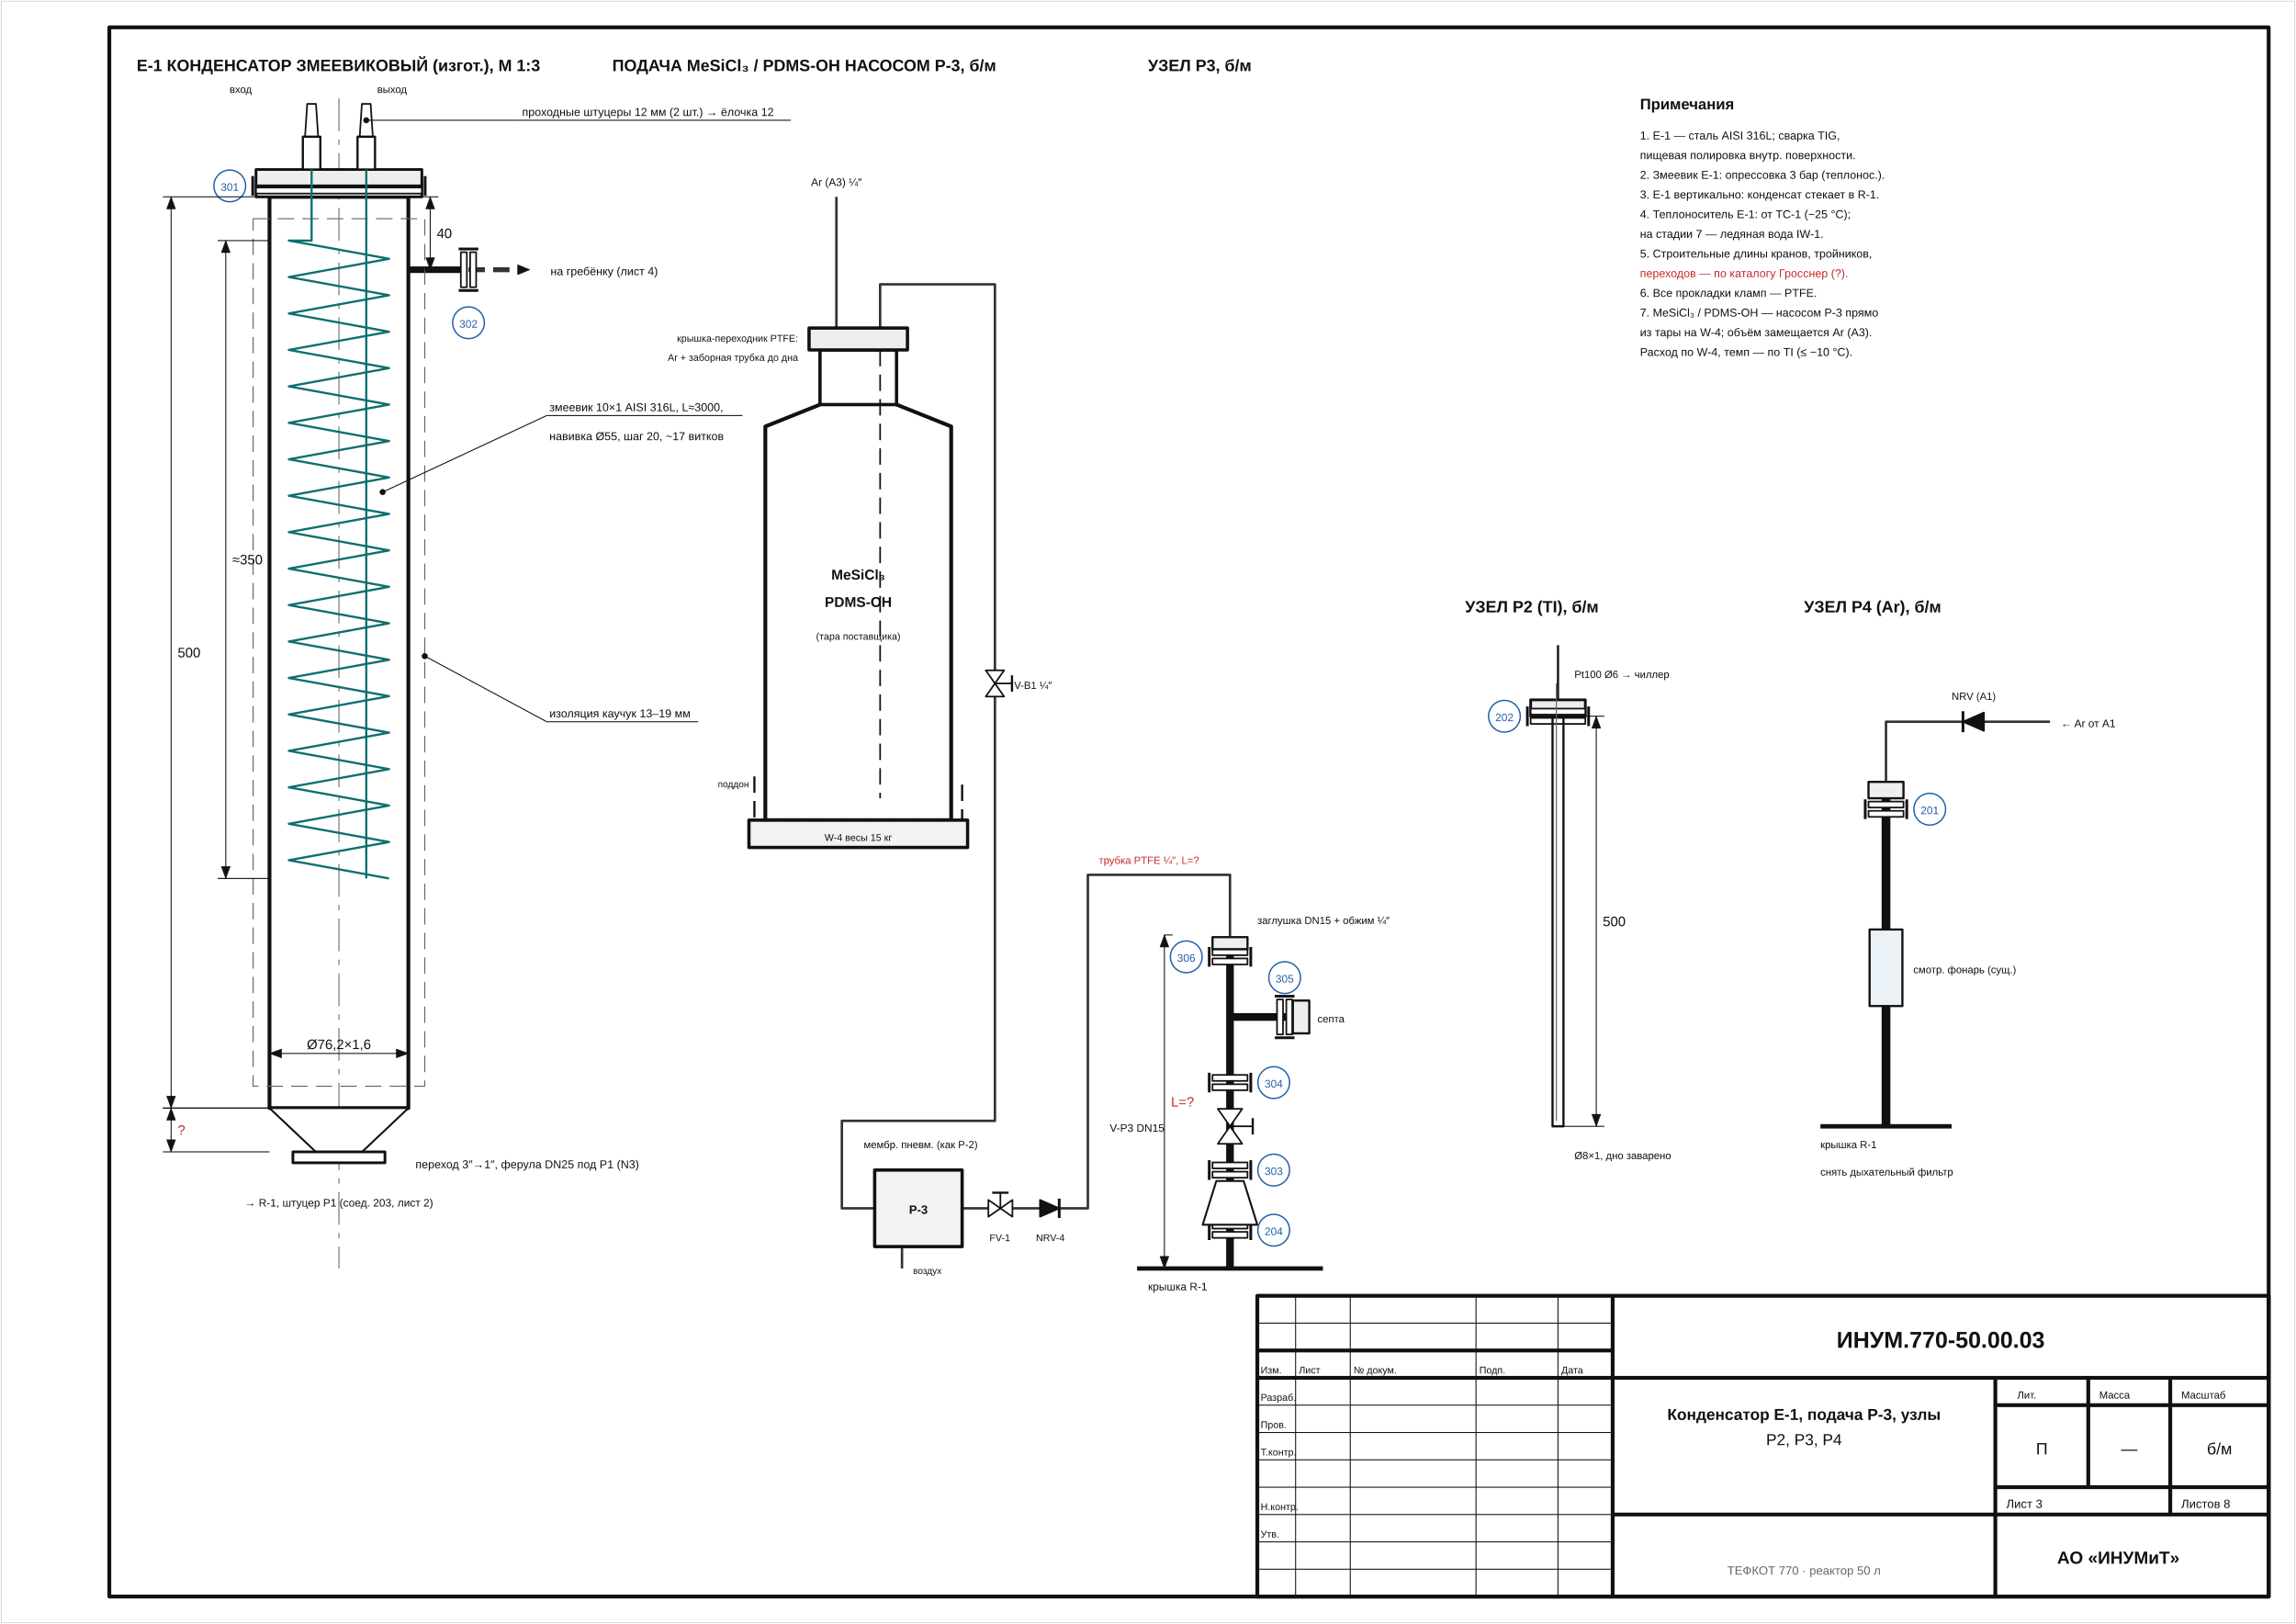
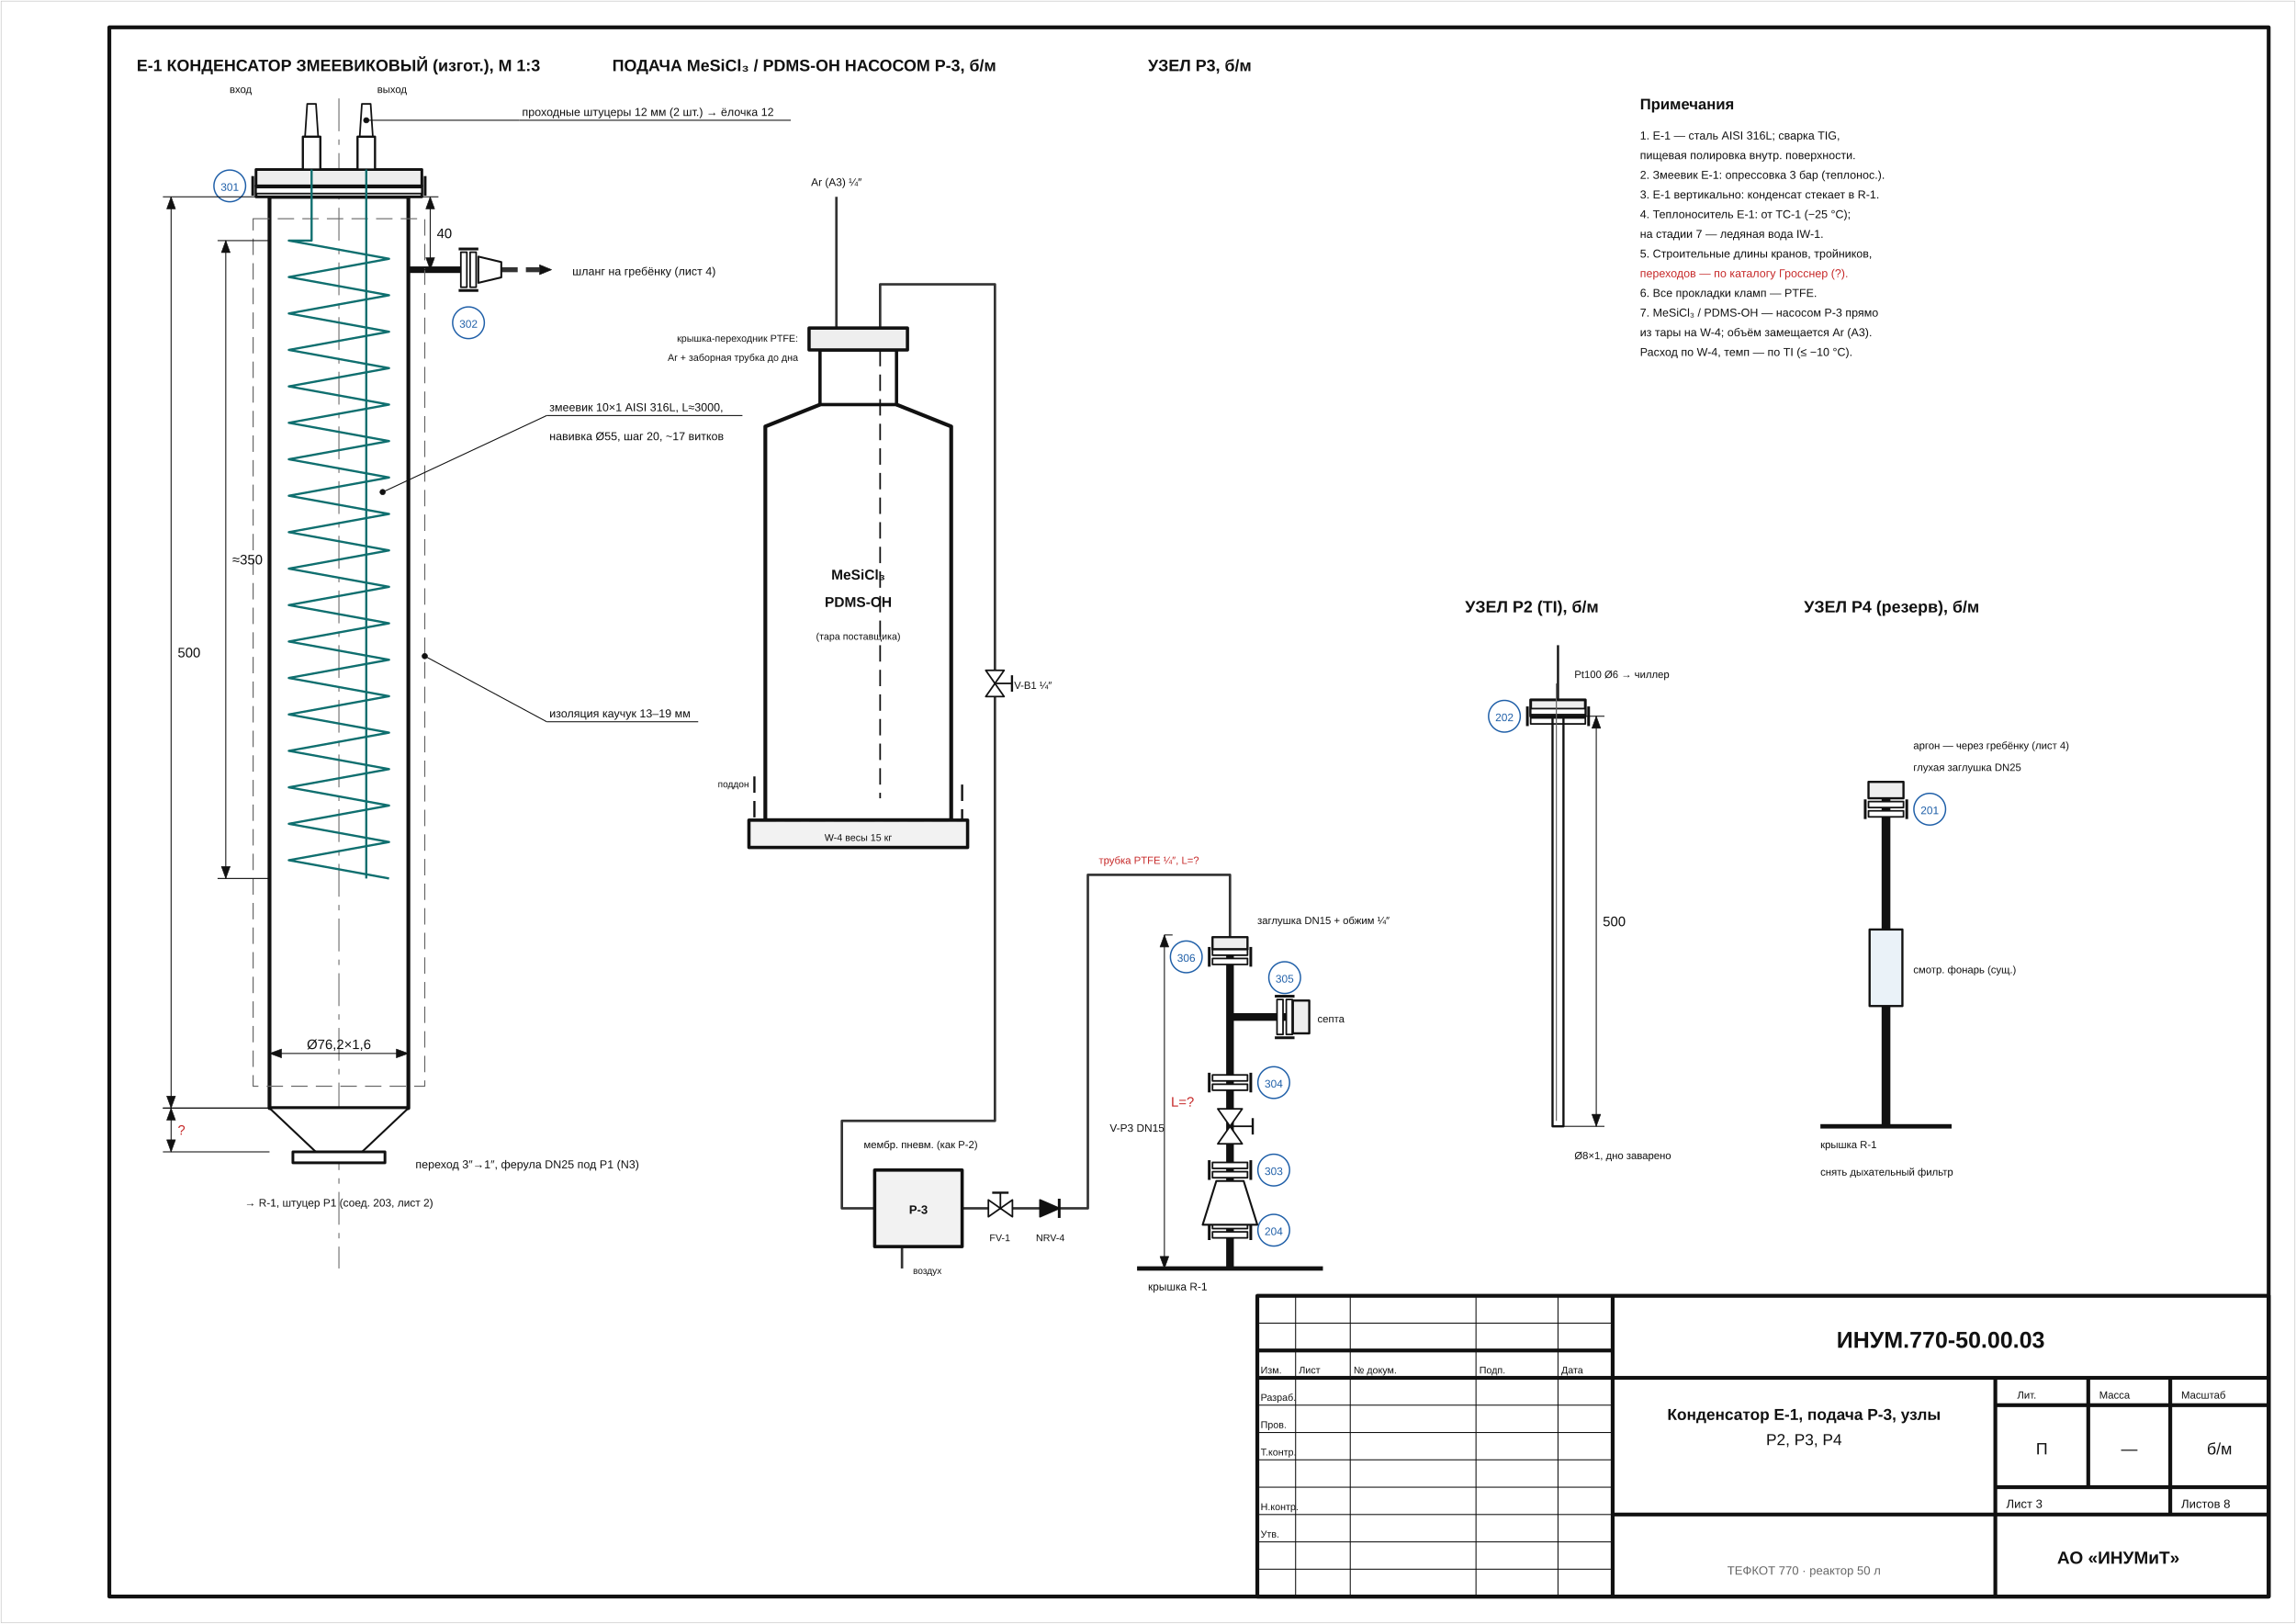
<svg xmlns="http://www.w3.org/2000/svg" viewBox="0 0 420.0 297.0" width="420.0mm" height="297.0mm" font-family="Arial, 'Liberation Sans', sans-serif">
  <rect width="100%" height="100%" fill="#fff" />
  <path d="M230.00,247.00 L295.00,247.00" fill="none" stroke="#111111" stroke-width="0.7" stroke-linejoin="round" />
  <path d="M230.00,252.00 L295.00,252.00" fill="none" stroke="#111111" stroke-width="0.7" stroke-linejoin="round" />
  <path d="M295.00,237.00 L295.00,292.00" fill="none" stroke="#111111" stroke-width="0.7" stroke-linejoin="round" />
  <path d="M295.00,252.00 L415.00,252.00" fill="none" stroke="#111111" stroke-width="0.7" stroke-linejoin="round" />
  <path d="M365.00,252.00 L365.00,292.00" fill="none" stroke="#111111" stroke-width="0.7" stroke-linejoin="round" />
  <path d="M295.00,277.00 L415.00,277.00" fill="none" stroke="#111111" stroke-width="0.7" stroke-linejoin="round" />
  <path d="M365.00,257.00 L415.00,257.00" fill="none" stroke="#111111" stroke-width="0.7" stroke-linejoin="round" />
  <path d="M365.00,272.00 L415.00,272.00" fill="none" stroke="#111111" stroke-width="0.7" stroke-linejoin="round" />
  <path d="M382.00,252.00 L382.00,272.00" fill="none" stroke="#111111" stroke-width="0.7" stroke-linejoin="round" />
  <path d="M397.00,252.00 L397.00,272.00" fill="none" stroke="#111111" stroke-width="0.7" stroke-linejoin="round" />
  <path d="M397.00,272.00 L397.00,277.00" fill="none" stroke="#111111" stroke-width="0.7" stroke-linejoin="round" />
  <path d="M74.70,49.33 L84.70,49.33" fill="none" stroke="#111111" stroke-width="1.2" stroke-linejoin="round" />
-   <path d="M85.70,49.33 L94.70,49.33" fill="none" stroke="#333333" stroke-width="0.9" stroke-dasharray="3 1.5" stroke-linejoin="round" />
+   <path d="M91.70,49.33 L98.70,49.33" fill="none" stroke="#333333" stroke-width="0.9" stroke-dasharray="3 1.5" stroke-linejoin="round" />
  <path d="M150.00,74.00 L140.00,78.00 L140.00,150.00 L174.00,150.00 L174.00,78.00 L164.00,74.00" fill="none" stroke="#111111" stroke-width="0.7" stroke-linejoin="round" />
  <path d="M153.00,60.00 L153.00,36.00" fill="none" stroke="#333333" stroke-width="0.45" stroke-linejoin="round" />
  <path d="M161.00,60.00 L161.00,52.00 L182.00,52.00 L182.00,205.00 L154.00,205.00 L154.00,221.00 L160.00,221.00" fill="none" stroke="#333333" stroke-width="0.45" stroke-linejoin="round" />
  <path d="M165.00,228.00 L165.00,232.00" fill="none" stroke="#333333" stroke-width="0.45" stroke-linejoin="round" />
  <path d="M176.00,221.00 L199.00,221.00 L199.00,160.00 L225.00,160.00 L225.00,171.40" fill="none" stroke="#333333" stroke-width="0.45" stroke-linejoin="round" />
  <path d="M225.00,232.00 L225.00,174.00" fill="none" stroke="#111111" stroke-width="1.4" stroke-linejoin="round" />
  <path d="M225.00,186.00 L236.50,186.00" fill="none" stroke="#111111" stroke-width="1.4" stroke-linejoin="round" />
  <path d="M345.00,206.00 L345.00,146.00" fill="none" stroke="#111111" stroke-width="1.6" stroke-linejoin="round" />
-   <path d="M345.00,143.00 L345.00,132.00 L375.00,132.00" fill="none" stroke="#333333" stroke-width="0.45" stroke-linejoin="round" />
  <path d="M0.20,0.20 L419.80,0.20 L419.80,296.80 L0.20,296.80 Z" fill="none" stroke="#bbbbbb" stroke-width="0.1" stroke-linejoin="round" />
  <path d="M20.00,5.00 L415.00,5.00 L415.00,292.00 L20.00,292.00 Z" fill="none" stroke="#111111" stroke-width="0.7" stroke-linejoin="round" />
  <path d="M230.00,237.00 L415.00,237.00 L415.00,292.00 L230.00,292.00 Z" fill="none" stroke="#111111" stroke-width="0.7" stroke-linejoin="round" />
  <path d="M230.00,242.00 L295.00,242.00" fill="none" stroke="#111111" stroke-width="0.18" stroke-linejoin="round" />
  <path d="M230.00,257.00 L295.00,257.00" fill="none" stroke="#111111" stroke-width="0.18" stroke-linejoin="round" />
  <path d="M230.00,262.00 L295.00,262.00" fill="none" stroke="#111111" stroke-width="0.18" stroke-linejoin="round" />
  <path d="M230.00,267.00 L295.00,267.00" fill="none" stroke="#111111" stroke-width="0.18" stroke-linejoin="round" />
  <path d="M230.00,272.00 L295.00,272.00" fill="none" stroke="#111111" stroke-width="0.18" stroke-linejoin="round" />
  <path d="M230.00,277.00 L295.00,277.00" fill="none" stroke="#111111" stroke-width="0.18" stroke-linejoin="round" />
  <path d="M230.00,282.00 L295.00,282.00" fill="none" stroke="#111111" stroke-width="0.18" stroke-linejoin="round" />
  <path d="M230.00,287.00 L295.00,287.00" fill="none" stroke="#111111" stroke-width="0.18" stroke-linejoin="round" />
  <path d="M237.00,237.00 L237.00,292.00" fill="none" stroke="#111111" stroke-width="0.18" stroke-linejoin="round" />
  <path d="M247.00,237.00 L247.00,292.00" fill="none" stroke="#111111" stroke-width="0.18" stroke-linejoin="round" />
  <path d="M270.00,237.00 L270.00,292.00" fill="none" stroke="#111111" stroke-width="0.18" stroke-linejoin="round" />
  <path d="M285.00,237.00 L285.00,292.00" fill="none" stroke="#111111" stroke-width="0.18" stroke-linejoin="round" />
  <text x="230.60" y="251.20" font-size="1.8" text-anchor="start" fill="#111111">Изм.</text>
  <text x="237.60" y="251.20" font-size="1.8" text-anchor="start" fill="#111111">Лист</text>
  <text x="247.60" y="251.20" font-size="1.8" text-anchor="start" fill="#111111">№ докум.</text>
  <text x="270.60" y="251.20" font-size="1.8" text-anchor="start" fill="#111111">Подп.</text>
  <text x="285.60" y="251.20" font-size="1.8" text-anchor="start" fill="#111111">Дата</text>
  <text x="230.60" y="256.20" font-size="1.8" text-anchor="start" fill="#111111">Разраб.</text>
  <text x="230.60" y="261.20" font-size="1.8" text-anchor="start" fill="#111111">Пров.</text>
  <text x="230.60" y="266.20" font-size="1.8" text-anchor="start" fill="#111111">Т.контр.</text>
  <text x="230.60" y="276.20" font-size="1.8" text-anchor="start" fill="#111111">Н.контр.</text>
  <text x="230.60" y="281.20" font-size="1.8" text-anchor="start" fill="#111111">Утв.</text>
  <text x="248.60" y="256.20" font-size="1.8" text-anchor="start" fill="#111111" />
  <text x="355.00" y="246.50" font-size="4.2" text-anchor="middle" fill="#111111" font-weight="bold">ИНУМ.770-50.00.03</text>
  <text x="330.00" y="259.70" font-size="2.9" text-anchor="middle" fill="#111111" font-weight="bold">Конденсатор E-1, подача P-3, узлы</text>
  <text x="330.00" y="264.30" font-size="2.9" text-anchor="middle" fill="#111111">P2, P3, P4</text>
  <text x="369.00" y="255.80" font-size="1.9" text-anchor="start" fill="#111111">Лит.</text>
  <text x="384.00" y="255.80" font-size="1.9" text-anchor="start" fill="#111111">Масса</text>
  <text x="399.00" y="255.80" font-size="1.9" text-anchor="start" fill="#111111">Масштаб</text>
  <text x="373.50" y="266.00" font-size="3" text-anchor="middle" fill="#111111">П</text>
  <text x="389.50" y="266.00" font-size="3" text-anchor="middle" fill="#111111">—</text>
  <text x="406.00" y="266.00" font-size="3" text-anchor="middle" fill="#111111">б/м</text>
  <text x="367.00" y="275.80" font-size="2.2" text-anchor="start" fill="#111111">Лист 3</text>
  <text x="399.00" y="275.80" font-size="2.2" text-anchor="start" fill="#111111">Листов 8</text>
  <text x="387.50" y="286.00" font-size="3.2" text-anchor="middle" fill="#111111" font-weight="bold">АО «ИНУМиТ»</text>
  <text x="330.00" y="288.00" font-size="2.2" text-anchor="middle" fill="#666666">ТЕФКОТ 770 · реактор 50 л</text>
  <text x="25.00" y="13.00" font-size="3.0" text-anchor="start" fill="#111111" font-weight="bold">E-1 КОНДЕНСАТОР ЗМЕЕВИКОВЫЙ (изгот.), М 1:3</text>
  <path d="M62.00,18.00 L62.00,232.00" fill="none" stroke="#666666" stroke-width="0.18" stroke-dasharray="6 1.5 1 1.5" stroke-linejoin="round" />
  <path d="M49.30,36.00 L74.70,36.00 L74.70,202.67 L49.30,202.67 Z" fill="none" stroke="#111111" stroke-width="0.7" stroke-linejoin="round" />
  <path d="M46.30,40.00 L77.70,40.00 L77.70,198.67 L46.30,198.67 Z" fill="none" stroke="#666666" stroke-width="0.2" stroke-dasharray="3 1.5" stroke-linejoin="round" />
  <path d="M77.70,120.00 L100.00,132.00" fill="none" stroke="#111111" stroke-width="0.18" stroke-linejoin="round" />
  <path d="M100.00,132.00 L127.72,132.00" fill="none" stroke="#111111" stroke-width="0.18" stroke-linejoin="round" />
  <text x="100.50" y="131.20" font-size="2.1" text-anchor="start" fill="#111111">изоляция каучук 13–19 мм</text>
  <circle cx="77.70" cy="120.00" r="0.50" fill="#111111" stroke="#111111" stroke-width="0.1" />
  <path d="M46.83,34.00 L77.17,34.00 L77.17,36.00 L46.83,36.00 Z" fill="#ffffff" stroke="#111111" stroke-width="0.5" stroke-linejoin="round" />
  <path d="M46.83,32.60 L77.17,32.60 L77.17,33.70 L46.83,33.70 Z" fill="#ffffff" stroke="#111111" stroke-width="0.3" stroke-linejoin="round" />
  <path d="M46.83,34.30 L77.17,34.30 L77.17,35.40 L46.83,35.40 Z" fill="#ffffff" stroke="#111111" stroke-width="0.3" stroke-linejoin="round" />
  <path d="M46.23,32.20 L46.23,35.80" fill="none" stroke="#111111" stroke-width="0.5" stroke-linejoin="round" />
  <path d="M77.77,32.20 L77.77,35.80" fill="none" stroke="#111111" stroke-width="0.5" stroke-linejoin="round" />
  <circle cx="42.03" cy="34.00" r="2.90" fill="#ffffff" stroke="#1f5fa8" stroke-width="0.25" />
  <text x="42.03" y="34.90" font-size="2.0" text-anchor="middle" fill="#1f5fa8">301</text>
  <path d="M46.83,31.00 L77.17,31.00 L77.17,34.00 L46.83,34.00 Z" fill="#eeeeee" stroke="#111111" stroke-width="0.5" stroke-linejoin="round" />
  <path d="M55.40,25.00 L58.60,25.00 L58.60,31.00 L55.40,31.00 Z" fill="#ffffff" stroke="#111111" stroke-width="0.4" stroke-linejoin="round" />
  <path d="M55.80,25.00 L56.20,19.00 L57.80,19.00 L58.20,25.00" fill="none" stroke="#111111" stroke-width="0.3" stroke-linejoin="round" />
  <path d="M65.40,25.00 L68.60,25.00 L68.60,31.00 L65.40,31.00 Z" fill="#ffffff" stroke="#111111" stroke-width="0.4" stroke-linejoin="round" />
  <path d="M65.80,25.00 L66.20,19.00 L67.80,19.00 L68.20,25.00" fill="none" stroke="#111111" stroke-width="0.3" stroke-linejoin="round" />
  <path d="M67.00,22.00 L95.00,22.00" fill="none" stroke="#111111" stroke-width="0.18" stroke-linejoin="round" />
  <path d="M95.00,22.00 L144.66,22.00" fill="none" stroke="#111111" stroke-width="0.18" stroke-linejoin="round" />
  <text x="95.50" y="21.20" font-size="2.1" text-anchor="start" fill="#111111">проходные штуцеры 12 мм (2 шт.) → ёлочка 12</text>
  <circle cx="67.00" cy="22.00" r="0.50" fill="#111111" stroke="#111111" stroke-width="0.1" />
  <text x="42.00" y="17.00" font-size="1.9" text-anchor="start" fill="#111111">вход</text>
  <text x="69.00" y="17.00" font-size="1.9" text-anchor="start" fill="#111111">выход</text>
  <path d="M57.00,31.00 L57.00,44.00 L52.83,44.00 L71.17,47.33 L52.83,50.67 L71.17,54.00 L52.83,57.33 L71.17,60.67 L52.83,64.00 L71.17,67.33 L52.83,70.67 L71.17,74.00 L52.83,77.33 L71.17,80.67 L52.83,84.00 L71.17,87.33 L52.83,90.67 L71.17,94.00 L52.83,97.33 L71.17,100.67 L52.83,104.00 L71.17,107.33 L52.83,110.67 L71.17,114.00 L52.83,117.33 L71.17,120.67 L52.83,124.00 L71.17,127.33 L52.83,130.67 L71.17,134.00 L52.83,137.33 L71.17,140.67 L52.83,144.00 L71.17,147.33 L52.83,150.67 L71.17,154.00 L52.83,157.33 L71.17,160.67" fill="none" stroke="#0f6f6f" stroke-width="0.4" stroke-linejoin="round" />
  <path d="M67.00,31.00 L67.00,160.67" fill="none" stroke="#0f6f6f" stroke-width="0.4" stroke-linejoin="round" />
  <path d="M70.00,90.00 L100.00,76.00" fill="none" stroke="#111111" stroke-width="0.18" stroke-linejoin="round" />
  <path d="M100.00,76.00 L135.81,76.00" fill="none" stroke="#111111" stroke-width="0.18" stroke-linejoin="round" />
  <text x="100.50" y="75.20" font-size="2.1" text-anchor="start" fill="#111111">змеевик 10×1 AISI 316L, L≈3000,</text>
  <circle cx="70.00" cy="90.00" r="0.50" fill="#111111" stroke="#111111" stroke-width="0.1" />
  <text x="100.50" y="80.50" font-size="2.1" text-anchor="start" fill="#111111">навивка Ø55, шаг 20, ~17 витков</text>
  <path d="M84.30,46.13 L85.40,46.13 L85.40,52.53 L84.30,52.53 Z" fill="#ffffff" stroke="#111111" stroke-width="0.3" stroke-linejoin="round" />
  <path d="M86.00,46.13 L87.10,46.13 L87.10,52.53 L86.00,52.53 Z" fill="#ffffff" stroke="#111111" stroke-width="0.3" stroke-linejoin="round" />
  <path d="M83.90,45.53 L87.50,45.53" fill="none" stroke="#111111" stroke-width="0.5" stroke-linejoin="round" />
  <path d="M83.90,53.13 L87.50,53.13" fill="none" stroke="#111111" stroke-width="0.5" stroke-linejoin="round" />
  <circle cx="85.70" cy="59.03" r="2.90" fill="#ffffff" stroke="#1f5fa8" stroke-width="0.25" />
  <text x="85.70" y="59.93" font-size="2.0" text-anchor="middle" fill="#1f5fa8">302</text>
-   <path d="M96.90,49.33 L94.70,50.23 L94.70,48.43 Z" fill="#111111" stroke="#111111" stroke-width="0.1" stroke-linejoin="round" />
-   <text x="100.70" y="50.33" font-size="2.1" text-anchor="start" fill="#111111">на гребёнку (лист 4)</text>
+   <path d="M87.50,46.93 L91.70,47.93 L91.70,50.73 L87.50,51.73 Z" fill="#ffffff" stroke="#111111" stroke-width="0.35" stroke-linejoin="round" />
+   <path d="M100.90,49.33 L98.70,50.23 L98.70,48.43 Z" fill="#111111" stroke="#111111" stroke-width="0.1" stroke-linejoin="round" />
+   <text x="104.70" y="50.33" font-size="2.1" text-anchor="start" fill="#111111">шланг на гребёнку (лист 4)</text>
  <path d="M49.30,202.67 L74.70,202.67 L66.23,210.67 L57.77,210.67 Z" fill="#ffffff" stroke="#111111" stroke-width="0.35" stroke-linejoin="round" />
  <path d="M53.58,210.67 L70.42,210.67 L70.42,212.67 L53.58,212.67 Z" fill="#ffffff" stroke="#111111" stroke-width="0.5" stroke-linejoin="round" />
  <text x="76.00" y="213.67" font-size="2.1" text-anchor="start" fill="#111111">переход 3″→1″, ферула DN25 под P1 (N3)</text>
  <text x="62.00" y="220.67" font-size="2.0" text-anchor="middle" fill="#111111">→ R-1, штуцер P1 (соед. 203, лист 2)</text>
  <path d="M49.30,36.00 L29.80,36.00" fill="none" stroke="#111111" stroke-width="0.18" stroke-linejoin="round" />
  <path d="M49.30,202.67 L29.80,202.67" fill="none" stroke="#111111" stroke-width="0.18" stroke-linejoin="round" />
  <path d="M31.30,36.00 L31.30,202.67" fill="none" stroke="#111111" stroke-width="0.18" stroke-linejoin="round" />
  <path d="M31.30,36.00 L32.10,38.20 L30.50,38.20 Z" fill="#111111" stroke="#111111" stroke-width="0.1" stroke-linejoin="round" />
  <path d="M31.30,202.67 L30.50,200.47 L32.10,200.47 Z" fill="#111111" stroke="#111111" stroke-width="0.1" stroke-linejoin="round" />
  <text x="32.50" y="120.21" font-size="2.5" text-anchor="start" fill="#111111">500</text>
  <path d="M49.30,202.67 L29.80,202.67" fill="none" stroke="#111111" stroke-width="0.18" stroke-linejoin="round" />
  <path d="M49.30,210.67 L29.80,210.67" fill="none" stroke="#111111" stroke-width="0.18" stroke-linejoin="round" />
  <path d="M31.30,202.67 L31.30,210.67" fill="none" stroke="#111111" stroke-width="0.18" stroke-linejoin="round" />
  <path d="M31.30,202.67 L32.10,204.87 L30.50,204.87 Z" fill="#111111" stroke="#111111" stroke-width="0.1" stroke-linejoin="round" />
  <path d="M31.30,210.67 L30.50,208.47 L32.10,208.47 Z" fill="#111111" stroke="#111111" stroke-width="0.1" stroke-linejoin="round" />
  <text x="32.50" y="207.54" font-size="2.5" text-anchor="start" fill="#c62828">?</text>
  <path d="M74.70,36.00 L80.20,36.00" fill="none" stroke="#111111" stroke-width="0.18" stroke-linejoin="round" />
  <path d="M74.70,49.33 L80.20,49.33" fill="none" stroke="#111111" stroke-width="0.18" stroke-linejoin="round" />
  <path d="M78.70,36.00 L78.70,49.33" fill="none" stroke="#111111" stroke-width="0.18" stroke-linejoin="round" />
  <path d="M78.70,36.00 L79.50,38.20 L77.90,38.20 Z" fill="#111111" stroke="#111111" stroke-width="0.1" stroke-linejoin="round" />
  <path d="M78.70,49.33 L77.90,47.13 L79.50,47.13 Z" fill="#111111" stroke="#111111" stroke-width="0.1" stroke-linejoin="round" />
  <text x="79.90" y="43.54" font-size="2.5" text-anchor="start" fill="#111111">40</text>
  <path d="M49.30,44.00 L39.80,44.00" fill="none" stroke="#111111" stroke-width="0.18" stroke-linejoin="round" />
  <path d="M49.30,160.67 L39.80,160.67" fill="none" stroke="#111111" stroke-width="0.18" stroke-linejoin="round" />
  <path d="M41.30,44.00 L41.30,160.67" fill="none" stroke="#111111" stroke-width="0.18" stroke-linejoin="round" />
  <path d="M41.30,44.00 L42.10,46.20 L40.50,46.20 Z" fill="#111111" stroke="#111111" stroke-width="0.1" stroke-linejoin="round" />
  <path d="M41.30,160.67 L40.50,158.47 L42.10,158.47 Z" fill="#111111" stroke="#111111" stroke-width="0.1" stroke-linejoin="round" />
  <text x="42.50" y="103.21" font-size="2.5" text-anchor="start" fill="#111111">≈350</text>
  <path d="M49.30,192.67 L49.30,194.17" fill="none" stroke="#111111" stroke-width="0.18" stroke-linejoin="round" />
  <path d="M74.70,192.67 L74.70,194.17" fill="none" stroke="#111111" stroke-width="0.18" stroke-linejoin="round" />
  <path d="M49.30,192.67 L74.70,192.67" fill="none" stroke="#111111" stroke-width="0.18" stroke-linejoin="round" />
  <path d="M49.30,192.67 L51.50,191.87 L51.50,193.47 Z" fill="#111111" stroke="#111111" stroke-width="0.1" stroke-linejoin="round" />
  <path d="M74.70,192.67 L72.50,193.47 L72.50,191.87 Z" fill="#111111" stroke="#111111" stroke-width="0.1" stroke-linejoin="round" />
  <text x="62.00" y="191.87" font-size="2.5" text-anchor="middle" fill="#111111">Ø76,2×1,6</text>
  <text x="112.00" y="13.00" font-size="3.0" text-anchor="start" fill="#111111" font-weight="bold">ПОДАЧА MeSiCl₃ / PDMS-OH НАСОСОМ P-3, б/м</text>
  <path d="M150.00,64.00 L164.00,64.00 L164.00,74.00 L150.00,74.00 Z" fill="none" stroke="#111111" stroke-width="0.6" stroke-linejoin="round" />
  <path d="M148.00,60.00 L166.00,60.00 L166.00,64.00 L148.00,64.00 Z" fill="#eeeeee" stroke="#111111" stroke-width="0.6" stroke-linejoin="round" />
  <text x="157.00" y="106.00" font-size="2.6" text-anchor="middle" fill="#111111" font-weight="bold">MeSiCl₃</text>
  <text x="157.00" y="111.00" font-size="2.6" text-anchor="middle" fill="#111111" font-weight="bold">PDMS-OH</text>
  <text x="157.00" y="117.00" font-size="1.8" text-anchor="middle" fill="#111111">(тара поставщика)</text>
  <path d="M161.00,64.00 L161.00,146.00" fill="none" stroke="#111111" stroke-width="0.3" stroke-dasharray="3 1.5" stroke-linejoin="round" />
  <path d="M137.00,150.00 L177.00,150.00 L177.00,155.00 L137.00,155.00 Z" fill="#f2f2f2" stroke="#111111" stroke-width="0.6" stroke-linejoin="round" />
  <text x="157.00" y="153.80" font-size="1.8" text-anchor="middle" fill="#111111">W-4 весы 15 кг</text>
  <path d="M138.00,142.00 L138.00,150.00 L176.00,150.00 L176.00,142.00" fill="none" stroke="#111111" stroke-width="0.4" stroke-dasharray="3 1.5" stroke-linejoin="round" />
  <text x="137.00" y="144.00" font-size="1.7" text-anchor="end" fill="#111111">поддон</text>
  <text x="153.00" y="34.00" font-size="2.0" text-anchor="middle" fill="#111111">Ar (A3) ¼″</text>
  <text x="146.00" y="62.50" font-size="1.8" text-anchor="end" fill="#111111">крышка-переходник PTFE:</text>
  <text x="146.00" y="66.00" font-size="1.8" text-anchor="end" fill="#111111">Ar + заборная трубка до дна</text>
  <path d="M180.32,122.60 L183.68,127.40 L180.32,127.40 L183.68,122.60 Z" fill="#ffffff" stroke="#111111" stroke-width="0.3" stroke-linejoin="round" />
  <path d="M182.00,125.00 L185.12,125.00" fill="none" stroke="#111111" stroke-width="0.3" stroke-linejoin="round" />
  <path d="M185.12,123.50 L185.12,126.50" fill="none" stroke="#111111" stroke-width="0.4" stroke-linejoin="round" />
  <text x="185.50" y="126.00" font-size="1.9" text-anchor="start" fill="#111111">V-B1 ¼″</text>
  <path d="M160.00,214.00 L176.00,214.00 L176.00,228.00 L160.00,228.00 Z" fill="#f2f2f2" stroke="#111111" stroke-width="0.6" stroke-linejoin="round" />
  <text x="168.00" y="222.00" font-size="2.2" text-anchor="middle" fill="#111111" font-weight="bold">P-3</text>
  <text x="158.00" y="210.00" font-size="1.9" text-anchor="start" fill="#111111">мембр. пневм. (как P-2)</text>
  <text x="167.00" y="233.00" font-size="1.7" text-anchor="start" fill="#111111">воздух</text>
  <path d="M180.80,219.46 L185.20,222.54 L185.20,219.46 L180.80,222.54 Z" fill="#ffffff" stroke="#111111" stroke-width="0.3" stroke-linejoin="round" />
  <path d="M183.00,221.00 L183.00,218.14" fill="none" stroke="#111111" stroke-width="0.3" stroke-linejoin="round" />
  <path d="M181.50,218.14 L184.50,218.14" fill="none" stroke="#111111" stroke-width="0.4" stroke-linejoin="round" />
  <text x="181.00" y="227.00" font-size="1.8" text-anchor="start" fill="#111111">FV-1</text>
  <path d="M193.76,221.00 L190.24,222.54 L190.24,219.46 Z" fill="#111111" stroke="#111111" stroke-width="0.3" stroke-linejoin="round" />
  <path d="M193.76,222.76 L193.76,219.24" fill="none" stroke="#111111" stroke-width="0.5" stroke-linejoin="round" />
  <text x="189.50" y="227.00" font-size="1.8" text-anchor="start" fill="#111111">NRV-4</text>
  <text x="201.00" y="158.00" font-size="1.9" text-anchor="start" fill="#c62828">трубка PTFE ¼″, L=?</text>
  <text x="210.00" y="13.00" font-size="3.0" text-anchor="start" fill="#111111" font-weight="bold">УЗЕЛ P3, б/м</text>
  <path d="M208.00,232.00 L242.00,232.00" fill="none" stroke="#111111" stroke-width="0.8" stroke-linejoin="round" />
  <text x="210.00" y="236.00" font-size="2.0" text-anchor="start" fill="#111111">крышка R-1</text>
  <path d="M221.80,223.60 L228.20,223.60 L228.20,224.70 L221.80,224.70 Z" fill="#ffffff" stroke="#111111" stroke-width="0.3" stroke-linejoin="round" />
  <path d="M221.80,225.30 L228.20,225.30 L228.20,226.40 L221.80,226.40 Z" fill="#ffffff" stroke="#111111" stroke-width="0.3" stroke-linejoin="round" />
  <path d="M221.20,223.20 L221.20,226.80" fill="none" stroke="#111111" stroke-width="0.5" stroke-linejoin="round" />
  <path d="M228.80,223.20 L228.80,226.80" fill="none" stroke="#111111" stroke-width="0.5" stroke-linejoin="round" />
  <circle cx="233.00" cy="225.00" r="2.90" fill="#ffffff" stroke="#1f5fa8" stroke-width="0.25" />
  <text x="233.00" y="225.90" font-size="2.0" text-anchor="middle" fill="#1f5fa8">204</text>
  <path d="M222.50,216.00 L227.50,216.00 L230.00,224.00 L220.00,224.00 Z" fill="#ffffff" stroke="#111111" stroke-width="0.35" stroke-linejoin="round" />
  <path d="M221.80,212.60 L228.20,212.60 L228.20,213.70 L221.80,213.70 Z" fill="#ffffff" stroke="#111111" stroke-width="0.3" stroke-linejoin="round" />
  <path d="M221.80,214.30 L228.20,214.30 L228.20,215.40 L221.80,215.40 Z" fill="#ffffff" stroke="#111111" stroke-width="0.3" stroke-linejoin="round" />
  <path d="M221.20,212.20 L221.20,215.80" fill="none" stroke="#111111" stroke-width="0.5" stroke-linejoin="round" />
  <path d="M228.80,212.20 L228.80,215.80" fill="none" stroke="#111111" stroke-width="0.5" stroke-linejoin="round" />
  <circle cx="233.00" cy="214.00" r="2.90" fill="#ffffff" stroke="#1f5fa8" stroke-width="0.25" />
  <text x="233.00" y="214.90" font-size="2.0" text-anchor="middle" fill="#1f5fa8">303</text>
  <path d="M222.76,202.80 L227.24,209.20 L222.76,209.20 L227.24,202.80 Z" fill="#ffffff" stroke="#111111" stroke-width="0.3" stroke-linejoin="round" />
  <path d="M225.00,206.00 L229.16,206.00" fill="none" stroke="#111111" stroke-width="0.3" stroke-linejoin="round" />
  <path d="M229.16,204.50 L229.16,207.50" fill="none" stroke="#111111" stroke-width="0.4" stroke-linejoin="round" />
  <text x="203.00" y="207.00" font-size="2.0" text-anchor="start" fill="#111111">V-P3 DN15</text>
  <path d="M221.80,196.60 L228.20,196.60 L228.20,197.70 L221.80,197.70 Z" fill="#ffffff" stroke="#111111" stroke-width="0.3" stroke-linejoin="round" />
  <path d="M221.80,198.30 L228.20,198.30 L228.20,199.40 L221.80,199.40 Z" fill="#ffffff" stroke="#111111" stroke-width="0.3" stroke-linejoin="round" />
  <path d="M221.20,196.20 L221.20,199.80" fill="none" stroke="#111111" stroke-width="0.5" stroke-linejoin="round" />
  <path d="M228.80,196.20 L228.80,199.80" fill="none" stroke="#111111" stroke-width="0.5" stroke-linejoin="round" />
  <circle cx="233.00" cy="198.00" r="2.90" fill="#ffffff" stroke="#1f5fa8" stroke-width="0.25" />
  <text x="233.00" y="198.90" font-size="2.0" text-anchor="middle" fill="#1f5fa8">304</text>
  <path d="M233.60,182.80 L234.70,182.80 L234.70,189.20 L233.60,189.20 Z" fill="#ffffff" stroke="#111111" stroke-width="0.3" stroke-linejoin="round" />
  <path d="M235.30,182.80 L236.40,182.80 L236.40,189.20 L235.30,189.20 Z" fill="#ffffff" stroke="#111111" stroke-width="0.3" stroke-linejoin="round" />
  <path d="M233.20,182.20 L236.80,182.20" fill="none" stroke="#111111" stroke-width="0.5" stroke-linejoin="round" />
  <path d="M233.20,189.80 L236.80,189.80" fill="none" stroke="#111111" stroke-width="0.5" stroke-linejoin="round" />
  <circle cx="235.00" cy="178.80" r="2.90" fill="#ffffff" stroke="#1f5fa8" stroke-width="0.25" />
  <text x="235.00" y="179.70" font-size="2.0" text-anchor="middle" fill="#1f5fa8">305</text>
  <path d="M236.50,183.00 L239.50,183.00 L239.50,189.00 L236.50,189.00 Z" fill="#eeeeee" stroke="#111111" stroke-width="0.4" stroke-linejoin="round" />
  <text x="241.00" y="187.00" font-size="1.9" text-anchor="start" fill="#111111">септа</text>
  <path d="M221.80,173.60 L228.20,173.60 L228.20,174.70 L221.80,174.70 Z" fill="#ffffff" stroke="#111111" stroke-width="0.3" stroke-linejoin="round" />
  <path d="M221.80,175.30 L228.20,175.30 L228.20,176.40 L221.80,176.40 Z" fill="#ffffff" stroke="#111111" stroke-width="0.3" stroke-linejoin="round" />
  <path d="M221.20,173.20 L221.20,176.80" fill="none" stroke="#111111" stroke-width="0.5" stroke-linejoin="round" />
  <path d="M228.80,173.20 L228.80,176.80" fill="none" stroke="#111111" stroke-width="0.5" stroke-linejoin="round" />
  <circle cx="217.00" cy="175.00" r="2.90" fill="#ffffff" stroke="#1f5fa8" stroke-width="0.25" />
  <text x="217.00" y="175.90" font-size="2.0" text-anchor="middle" fill="#1f5fa8">306</text>
  <path d="M221.80,171.40 L228.20,171.40 L228.20,173.60 L221.80,173.60 Z" fill="#eeeeee" stroke="#111111" stroke-width="0.4" stroke-linejoin="round" />
  <text x="230.00" y="169.00" font-size="1.9" text-anchor="start" fill="#111111">заглушка DN15 + обжим ¼″</text>
  <path d="M213.00,232.00 L214.50,232.00" fill="none" stroke="#111111" stroke-width="0.18" stroke-linejoin="round" />
  <path d="M213.00,171.00 L214.50,171.00" fill="none" stroke="#111111" stroke-width="0.18" stroke-linejoin="round" />
  <path d="M213.00,232.00 L213.00,171.00" fill="none" stroke="#111111" stroke-width="0.18" stroke-linejoin="round" />
  <path d="M213.00,232.00 L212.20,229.80 L213.80,229.80 Z" fill="#111111" stroke="#111111" stroke-width="0.1" stroke-linejoin="round" />
  <path d="M213.00,171.00 L213.80,173.20 L212.20,173.20 Z" fill="#111111" stroke="#111111" stroke-width="0.1" stroke-linejoin="round" />
  <text x="214.20" y="202.38" font-size="2.5" text-anchor="start" fill="#c62828">L=?</text>
  <text x="268.00" y="112.00" font-size="3.0" text-anchor="start" fill="#111111" font-weight="bold">УЗЕЛ P2 (TI), б/м</text>
  <path d="M280.00,128.00 L290.00,128.00 L290.00,131.00 L280.00,131.00 Z" fill="#eeeeee" stroke="#111111" stroke-width="0.5" stroke-linejoin="round" />
  <path d="M280.00,129.60 L290.00,129.60 L290.00,130.70 L280.00,130.70 Z" fill="#ffffff" stroke="#111111" stroke-width="0.3" stroke-linejoin="round" />
  <path d="M280.00,131.30 L290.00,131.30 L290.00,132.40 L280.00,132.40 Z" fill="#ffffff" stroke="#111111" stroke-width="0.3" stroke-linejoin="round" />
  <path d="M279.40,129.20 L279.40,132.80" fill="none" stroke="#111111" stroke-width="0.5" stroke-linejoin="round" />
  <path d="M290.60,129.20 L290.60,132.80" fill="none" stroke="#111111" stroke-width="0.5" stroke-linejoin="round" />
  <circle cx="275.20" cy="131.00" r="2.90" fill="#ffffff" stroke="#1f5fa8" stroke-width="0.25" />
  <text x="275.20" y="131.90" font-size="2.0" text-anchor="middle" fill="#1f5fa8">202</text>
  <path d="M284.00,131.00 L286.00,131.00 L286.00,206.00 L284.00,206.00 Z" fill="none" stroke="#111111" stroke-width="0.4" stroke-linejoin="round" />
  <path d="M284.70,125.00 L284.70,205.00" fill="none" stroke="#666666" stroke-width="0.2" stroke-linejoin="round" />
  <path d="M285.00,128.00 L285.00,118.00" fill="none" stroke="#111111" stroke-width="0.4" stroke-linejoin="round" />
  <text x="288.00" y="124.00" font-size="1.9" text-anchor="start" fill="#111111">Pt100 Ø6 → чиллер</text>
  <path d="M286.00,131.00 L293.50,131.00" fill="none" stroke="#111111" stroke-width="0.18" stroke-linejoin="round" />
  <path d="M286.00,206.00 L293.50,206.00" fill="none" stroke="#111111" stroke-width="0.18" stroke-linejoin="round" />
  <path d="M292.00,131.00 L292.00,206.00" fill="none" stroke="#111111" stroke-width="0.18" stroke-linejoin="round" />
  <path d="M292.00,131.00 L292.80,133.20 L291.20,133.20 Z" fill="#111111" stroke="#111111" stroke-width="0.1" stroke-linejoin="round" />
  <path d="M292.00,206.00 L291.20,203.80 L292.80,203.80 Z" fill="#111111" stroke="#111111" stroke-width="0.1" stroke-linejoin="round" />
  <text x="293.20" y="169.38" font-size="2.5" text-anchor="start" fill="#111111">500</text>
  <text x="288.00" y="212.00" font-size="1.9" text-anchor="start" fill="#111111">Ø8×1, дно заварено</text>
-   <text x="330.00" y="112.00" font-size="3.0" text-anchor="start" fill="#111111" font-weight="bold">УЗЕЛ P4 (Ar), б/м</text>
+   <text x="330.00" y="112.00" font-size="3.0" text-anchor="start" fill="#111111" font-weight="bold">УЗЕЛ P4 (резерв), б/м</text>
  <path d="M342.00,170.00 L348.00,170.00 L348.00,184.00 L342.00,184.00 Z" fill="#eaf2f8" stroke="#111111" stroke-width="0.4" stroke-linejoin="round" />
  <path d="M333.00,206.00 L357.00,206.00" fill="none" stroke="#111111" stroke-width="0.8" stroke-linejoin="round" />
  <text x="333.00" y="210.00" font-size="1.9" text-anchor="start" fill="#111111">крышка R-1</text>
  <text x="350.00" y="178.00" font-size="1.9" text-anchor="start" fill="#111111">смотр. фонарь (сущ.)</text>
  <path d="M341.80,146.60 L348.20,146.60 L348.20,147.70 L341.80,147.70 Z" fill="#ffffff" stroke="#111111" stroke-width="0.3" stroke-linejoin="round" />
  <path d="M341.80,148.30 L348.20,148.30 L348.20,149.40 L341.80,149.40 Z" fill="#ffffff" stroke="#111111" stroke-width="0.3" stroke-linejoin="round" />
  <path d="M341.20,146.20 L341.20,149.80" fill="none" stroke="#111111" stroke-width="0.5" stroke-linejoin="round" />
  <path d="M348.80,146.20 L348.80,149.80" fill="none" stroke="#111111" stroke-width="0.5" stroke-linejoin="round" />
  <circle cx="353.00" cy="148.00" r="2.90" fill="#ffffff" stroke="#1f5fa8" stroke-width="0.25" />
  <text x="353.00" y="148.90" font-size="2.0" text-anchor="middle" fill="#1f5fa8">201</text>
  <path d="M341.80,143.00 L348.20,143.00 L348.20,146.00 L341.80,146.00 Z" fill="#eeeeee" stroke="#111111" stroke-width="0.4" stroke-linejoin="round" />
-   <path d="M359.08,132.00 L362.92,130.32 L362.92,133.68 Z" fill="#111111" stroke="#111111" stroke-width="0.3" stroke-linejoin="round" />
-   <path d="M359.08,130.08 L359.08,133.92" fill="none" stroke="#111111" stroke-width="0.5" stroke-linejoin="round" />
-   <text x="357.00" y="128.00" font-size="1.9" text-anchor="start" fill="#111111">NRV (A1)</text>
-   <text x="377.00" y="133.00" font-size="2.0" text-anchor="start" fill="#111111">← Ar от A1</text>
+   <text x="350.00" y="141.00" font-size="1.9" text-anchor="start" fill="#111111">глухая заглушка DN25</text>
+   <text x="350.00" y="137.00" font-size="1.9" text-anchor="start" fill="#111111">аргон — через гребёнку (лист 4)</text>
  <text x="333.00" y="215.00" font-size="1.9" text-anchor="start" fill="#111111">снять дыхательный фильтр</text>
  <text x="300.00" y="20.00" font-size="2.8" text-anchor="start" fill="#111111" font-weight="bold">Примечания</text>
  <text x="300.00" y="25.50" font-size="2.1" text-anchor="start" fill="#111111">1. E-1 — сталь AISI 316L; сварка TIG,</text>
  <text x="300.00" y="29.10" font-size="2.1" text-anchor="start" fill="#111111">   пищевая полировка внутр. поверхности.</text>
  <text x="300.00" y="32.70" font-size="2.1" text-anchor="start" fill="#111111">2. Змеевик E-1: опрессовка 3 бар (теплонос.).</text>
  <text x="300.00" y="36.30" font-size="2.1" text-anchor="start" fill="#111111">3. E-1 вертикально: конденсат стекает в R-1.</text>
  <text x="300.00" y="39.90" font-size="2.1" text-anchor="start" fill="#111111">4. Теплоноситель E-1: от TC-1 (−25 °C);</text>
  <text x="300.00" y="43.50" font-size="2.1" text-anchor="start" fill="#111111">   на стадии 7 — ледяная вода IW-1.</text>
  <text x="300.00" y="47.10" font-size="2.1" text-anchor="start" fill="#111111">5. Строительные длины кранов, тройников,</text>
  <text x="300.00" y="50.70" font-size="2.1" text-anchor="start" fill="#c62828">   переходов — по каталогу Гросснер (?).</text>
  <text x="300.00" y="54.30" font-size="2.1" text-anchor="start" fill="#111111">6. Все прокладки кламп — PTFE.</text>
  <text x="300.00" y="57.90" font-size="2.1" text-anchor="start" fill="#111111">7. MeSiCl₃ / PDMS-OH — насосом P-3 прямо</text>
  <text x="300.00" y="61.50" font-size="2.1" text-anchor="start" fill="#111111">   из тары на W-4; объём замещается Ar (A3).</text>
  <text x="300.00" y="65.10" font-size="2.1" text-anchor="start" fill="#111111">   Расход по W-4, темп — по TI (≤ −10 °C).</text>
</svg>
